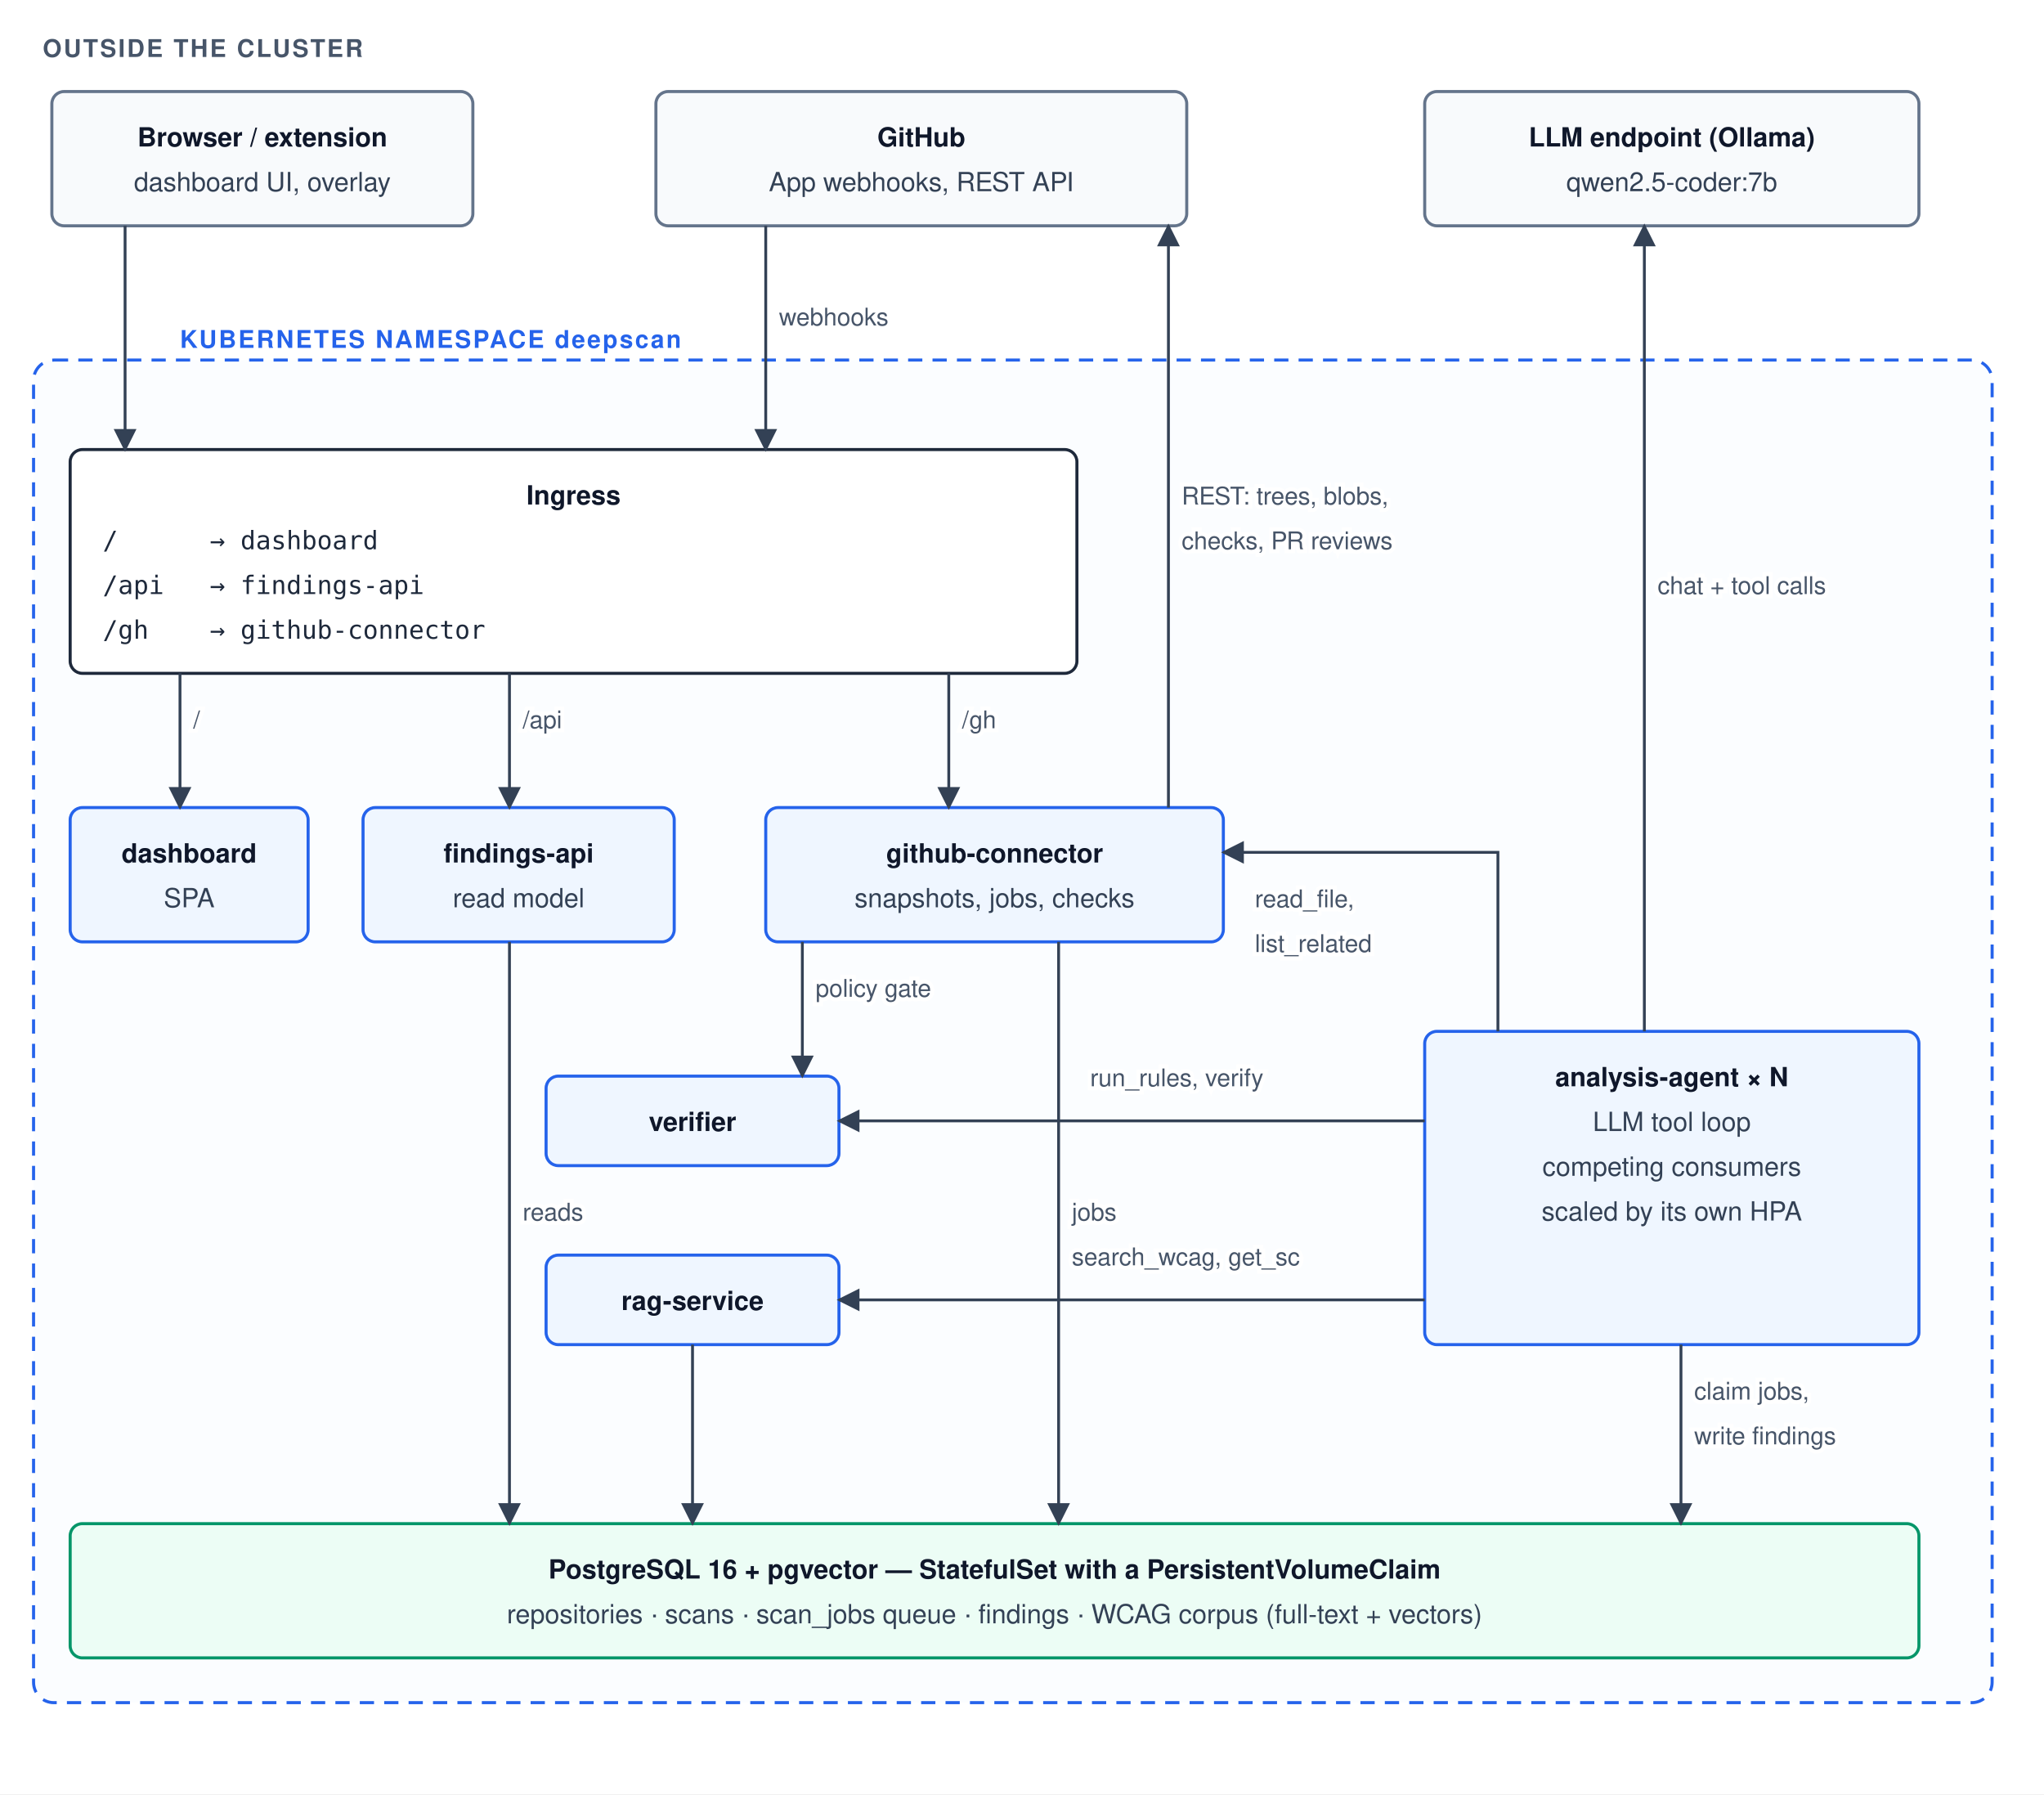
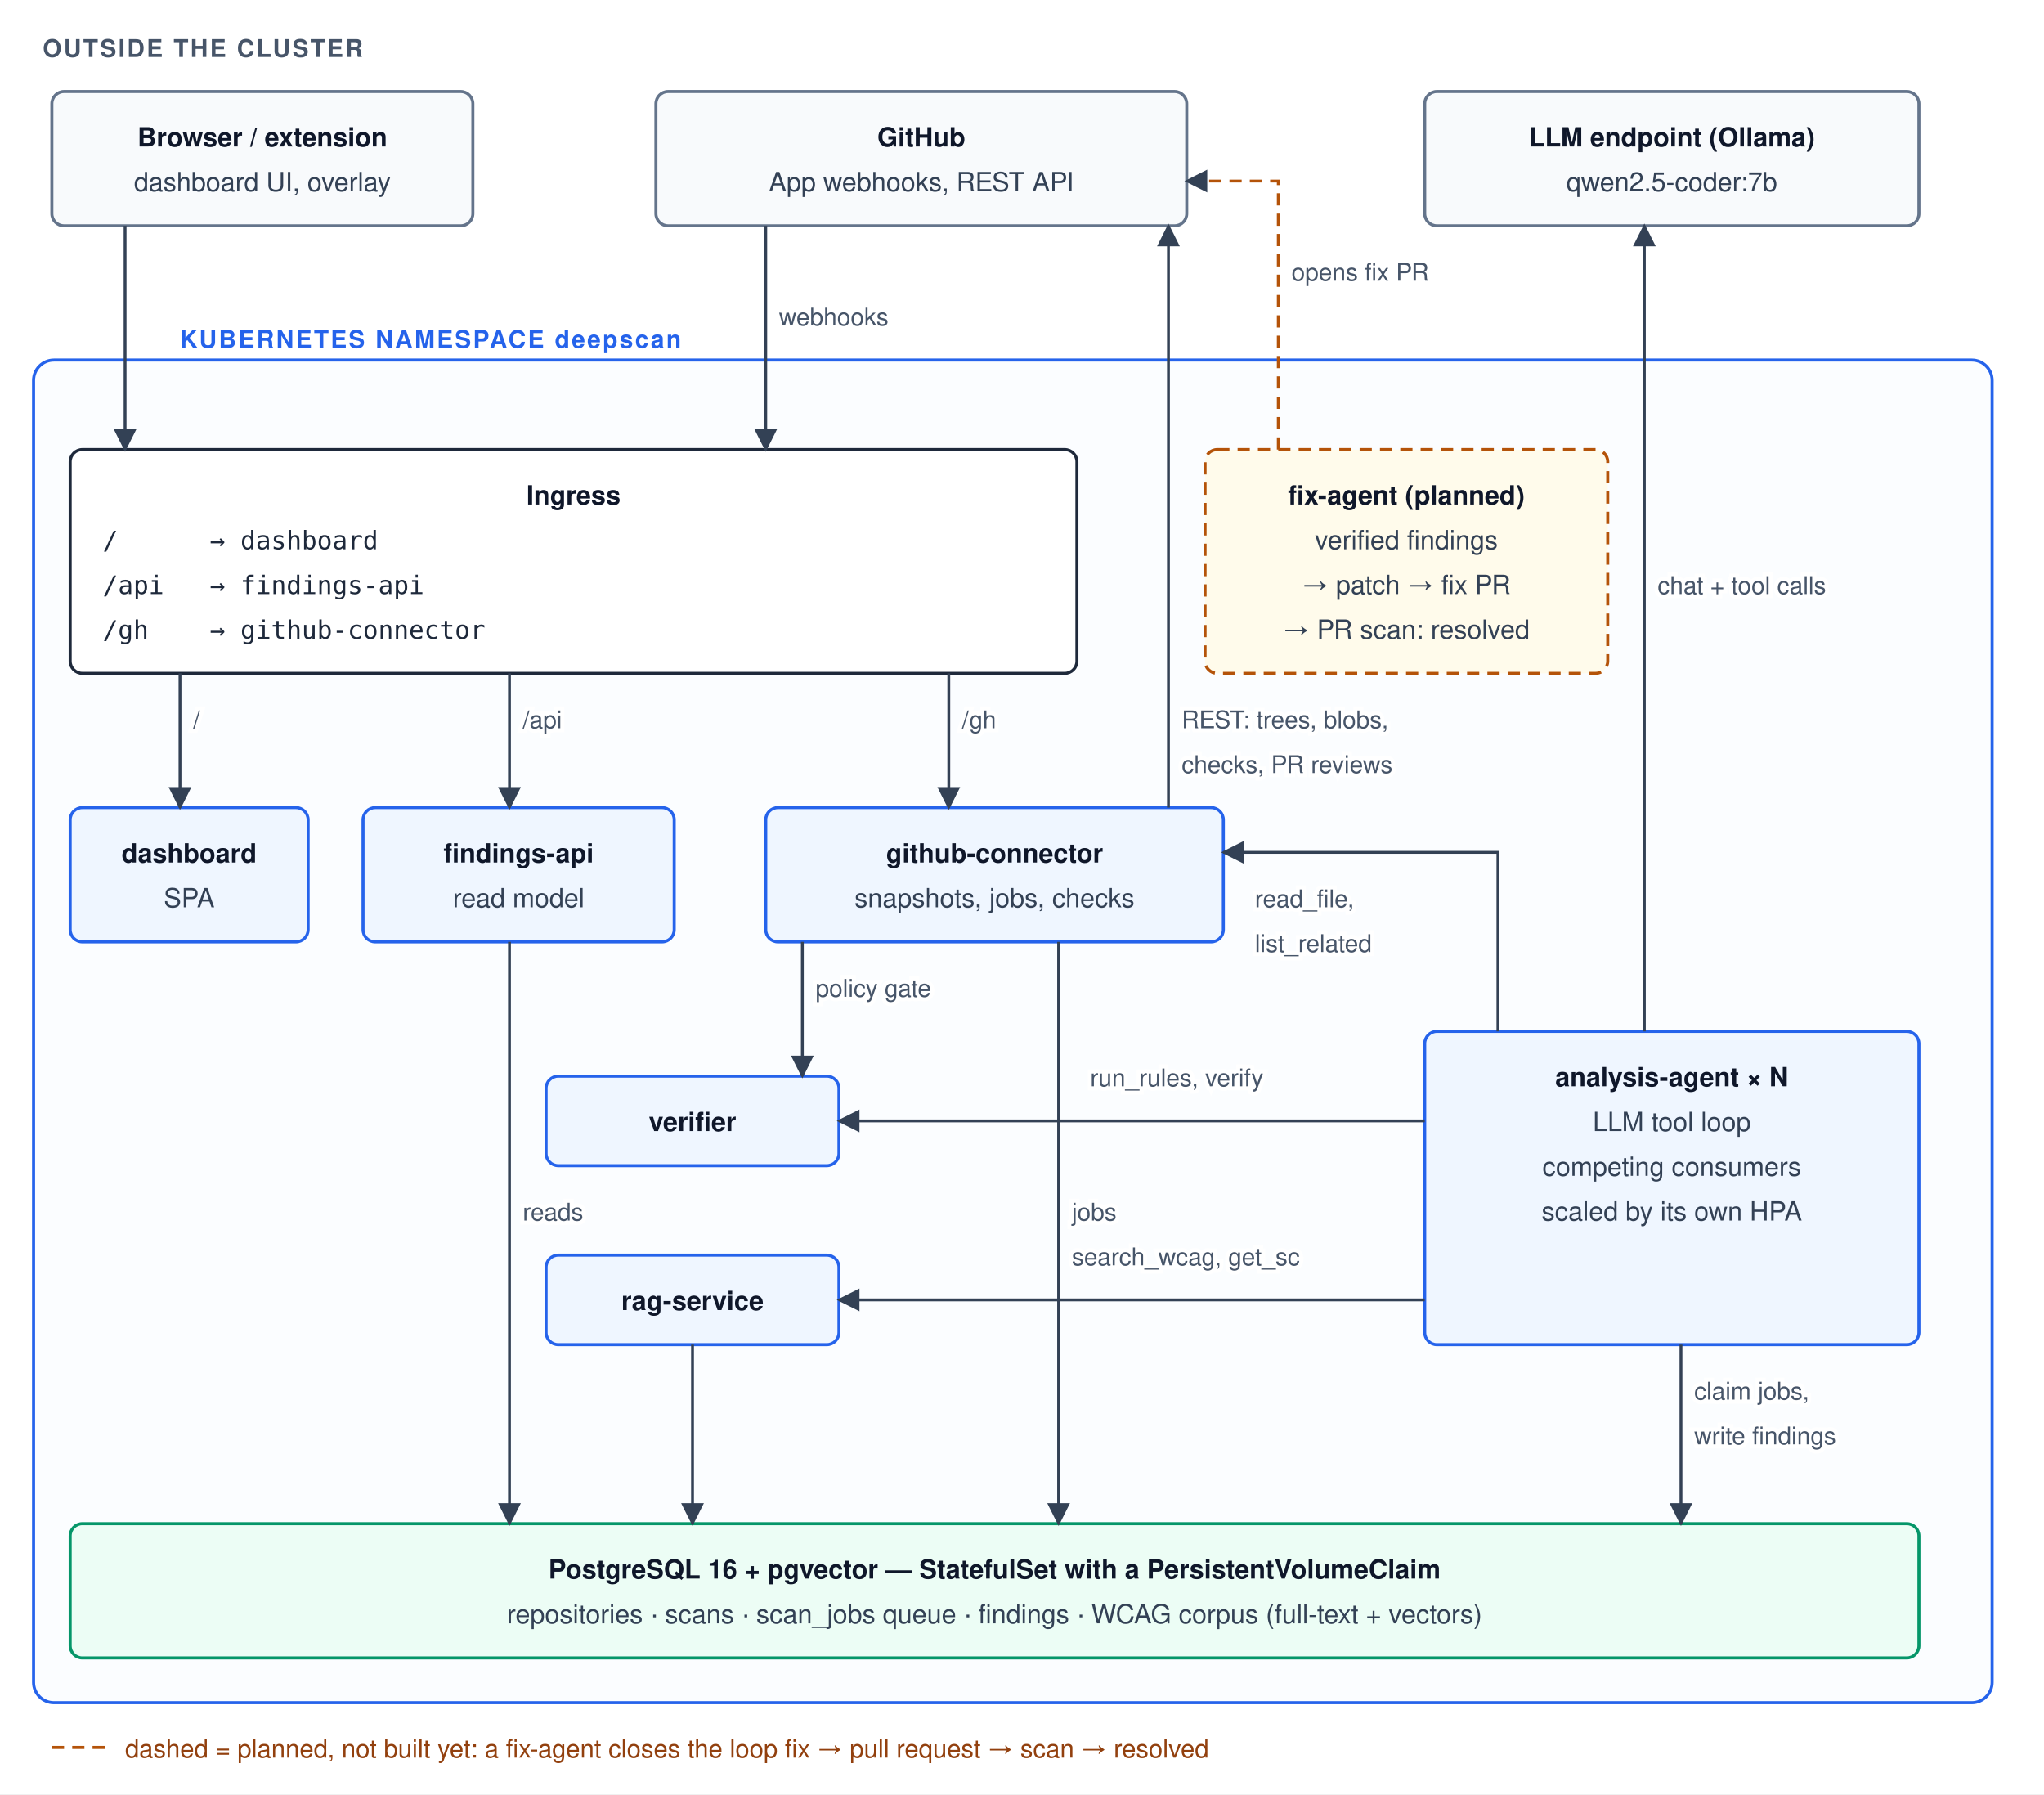
<svg xmlns="http://www.w3.org/2000/svg" viewBox="0 0 1005 882" font-family="Atkinson Hyperlegible Next, -apple-system, Segoe UI, Helvetica, Arial, sans-serif" font-size="13" role="img" aria-labelledby="t d">
  <defs>
    <marker id="a" viewBox="0 0 10 10" refX="9" refY="5" markerWidth="8" markerHeight="8" orient="auto-start-reverse">
      <path d="M0,0 L10,5 L0,10 z" fill="#334155" />
    </marker>
  </defs>
  <rect width="100%" height="100%" fill="#ffffff" />
  <text x="21" y="28" font-weight="700" fill="#475569" letter-spacing=".08em" font-size="12">OUTSIDE THE CLUSTER</text>
-   <rect x="16.5" y="177" width="963" height="660" rx="10" fill="#fbfdff" stroke="#2563eb" stroke-width="1.5" stroke-dasharray="7 5" />
+   <rect x="16.5" y="177" width="963" height="660" rx="10" fill="#fbfdff" stroke="#2563eb" stroke-width="1.5" />
  <text x="88.5" y="171" font-weight="700" fill="#2563eb" letter-spacing=".08em" font-size="12">KUBERNETES NAMESPACE deepscan</text>
  <rect x="25.5" y="45" width="207" height="66" rx="6" fill="#f8fafc" stroke="#64748b" stroke-width="1.5" />
  <text x="129" y="72" text-anchor="middle" font-weight="700" fill="#0f172a">Browser / extension</text>
  <text x="129" y="94" text-anchor="middle" fill="#334155">dashboard UI, overlay</text>
  <rect x="322.5" y="45" width="261" height="66" rx="6" fill="#f8fafc" stroke="#64748b" stroke-width="1.5" />
  <text x="453" y="72" text-anchor="middle" font-weight="700" fill="#0f172a">GitHub</text>
  <text x="453" y="94" text-anchor="middle" fill="#334155">App webhooks, REST API</text>
  <rect x="700.5" y="45" width="243" height="66" rx="6" fill="#f8fafc" stroke="#64748b" stroke-width="1.5" />
  <text x="822" y="72" text-anchor="middle" font-weight="700" fill="#0f172a">LLM endpoint (Ollama)</text>
  <text x="822" y="94" text-anchor="middle" fill="#334155">qwen2.5-coder:7b</text>
  <rect x="34.5" y="221" width="495" height="110" rx="6" fill="#ffffff" stroke="#1e293b" stroke-width="1.5" />
  <text x="282" y="248" text-anchor="middle" font-weight="700" fill="#0f172a">Ingress</text>
  <text x="50.5" y="270" xml:space="preserve" font-family="Atkinson Hyperlegible Mono, ui-monospace, Menlo, monospace" font-size="12.5" fill="#1e293b">/      → dashboard</text>
  <text x="50.5" y="292" xml:space="preserve" font-family="Atkinson Hyperlegible Mono, ui-monospace, Menlo, monospace" font-size="12.5" fill="#1e293b">/api   → findings-api</text>
  <text x="50.5" y="314" xml:space="preserve" font-family="Atkinson Hyperlegible Mono, ui-monospace, Menlo, monospace" font-size="12.5" fill="#1e293b">/gh    → github-connector</text>
  <rect x="34.5" y="397" width="117" height="66" rx="6" fill="#eff6ff" stroke="#2563eb" stroke-width="1.5" />
  <text x="93" y="424" text-anchor="middle" font-weight="700" fill="#0f172a">dashboard</text>
  <text x="93" y="446" text-anchor="middle" fill="#334155">SPA</text>
  <rect x="178.5" y="397" width="153" height="66" rx="6" fill="#eff6ff" stroke="#2563eb" stroke-width="1.5" />
  <text x="255" y="424" text-anchor="middle" font-weight="700" fill="#0f172a">findings-api</text>
  <text x="255" y="446" text-anchor="middle" fill="#334155">read model</text>
  <rect x="376.5" y="397" width="225" height="66" rx="6" fill="#eff6ff" stroke="#2563eb" stroke-width="1.5" />
  <text x="489" y="424" text-anchor="middle" font-weight="700" fill="#0f172a">github-connector</text>
  <text x="489" y="446" text-anchor="middle" fill="#334155">snapshots, jobs, checks</text>
  <rect x="268.5" y="529" width="144" height="44" rx="6" fill="#eff6ff" stroke="#2563eb" stroke-width="1.5" />
  <text x="340.5" y="556" text-anchor="middle" font-weight="700" fill="#0f172a">verifier</text>
  <rect x="268.5" y="617" width="144" height="44" rx="6" fill="#eff6ff" stroke="#2563eb" stroke-width="1.5" />
  <text x="340.5" y="644" text-anchor="middle" font-weight="700" fill="#0f172a">rag-service</text>
+   <rect x="592.5" y="221" width="198" height="110" rx="6" fill="#fffbeb" stroke="#b45309" stroke-width="1.5" stroke-dasharray="6 4" />
+   <text x="691.5" y="248" text-anchor="middle" font-weight="700" fill="#0f172a">fix-agent (planned)</text>
+   <text x="691.5" y="270" text-anchor="middle" fill="#334155">verified findings</text>
+   <text x="691.5" y="292" text-anchor="middle" fill="#334155">→ patch → fix PR</text>
+   <text x="691.5" y="314" text-anchor="middle" fill="#334155">→ PR scan: resolved</text>
  <rect x="700.5" y="507" width="243" height="154" rx="6" fill="#eff6ff" stroke="#2563eb" stroke-width="1.5" />
  <text x="822" y="534" text-anchor="middle" font-weight="700" fill="#0f172a">analysis-agent × N</text>
  <text x="822" y="556" text-anchor="middle" fill="#334155">LLM tool loop</text>
  <text x="822" y="578" text-anchor="middle" fill="#334155">competing consumers</text>
  <text x="822" y="600" text-anchor="middle" fill="#334155">scaled by its own HPA</text>
  <rect x="34.5" y="749" width="909" height="66" rx="6" fill="#ecfdf5" stroke="#059669" stroke-width="1.5" />
  <text x="489" y="776" text-anchor="middle" font-weight="700" fill="#0f172a">PostgreSQL 16 + pgvector — StatefulSet with a PersistentVolumeClaim</text>
  <text x="489" y="798" text-anchor="middle" fill="#334155">repositories · scans · scan_jobs queue · findings · WCAG corpus (full-text + vectors)</text>
  <polyline points="61.5,111 61.5,221" fill="none" stroke="#334155" stroke-width="1.4" marker-end="url(#a)" />
  <polyline points="376.5,111 376.5,221" fill="none" stroke="#334155" stroke-width="1.4" marker-end="url(#a)" />
  <text x="383" y="160" fill="#475569" font-size="12" stroke="#ffffff" stroke-width="4" paint-order="stroke">webhooks</text>
  <polyline points="574.5,397 574.5,111" fill="none" stroke="#334155" stroke-width="1.4" marker-end="url(#a)" />
-   <text x="581" y="248" fill="#475569" font-size="12" stroke="#ffffff" stroke-width="4" paint-order="stroke">REST: trees, blobs,</text>
-   <text x="581" y="270" fill="#475569" font-size="12" stroke="#ffffff" stroke-width="4" paint-order="stroke">checks, PR reviews</text>
+   <text x="581" y="358" fill="#475569" font-size="12" stroke="#ffffff" stroke-width="4" paint-order="stroke">REST: trees, blobs,</text>
+   <text x="581" y="380" fill="#475569" font-size="12" stroke="#ffffff" stroke-width="4" paint-order="stroke">checks, PR reviews</text>
+   <polyline points="628.5,221 628.5,89 583.5,89" fill="none" stroke="#b45309" stroke-width="1.4" stroke-dasharray="6 4" marker-end="url(#a)" />
+   <text x="635" y="138" fill="#475569" font-size="12" stroke="#ffffff" stroke-width="4" paint-order="stroke">opens fix PR</text>
  <polyline points="808.5,507 808.5,111" fill="none" stroke="#334155" stroke-width="1.4" marker-end="url(#a)" />
  <text x="815" y="292" fill="#475569" font-size="12" stroke="#ffffff" stroke-width="4" paint-order="stroke">chat + tool calls</text>
  <polyline points="88.5,331 88.5,397" fill="none" stroke="#334155" stroke-width="1.4" marker-end="url(#a)" />
  <text x="95" y="358" fill="#475569" font-size="12" stroke="#ffffff" stroke-width="4" paint-order="stroke">/</text>
  <polyline points="250.5,331 250.5,397" fill="none" stroke="#334155" stroke-width="1.4" marker-end="url(#a)" />
  <text x="257" y="358" fill="#475569" font-size="12" stroke="#ffffff" stroke-width="4" paint-order="stroke">/api</text>
  <polyline points="466.5,331 466.5,397" fill="none" stroke="#334155" stroke-width="1.4" marker-end="url(#a)" />
  <text x="473" y="358" fill="#475569" font-size="12" stroke="#ffffff" stroke-width="4" paint-order="stroke">/gh</text>
  <polyline points="736.5,507 736.5,419 601.5,419" fill="none" stroke="#334155" stroke-width="1.4" marker-end="url(#a)" />
  <text x="617" y="446" fill="#475569" font-size="12" stroke="#ffffff" stroke-width="4" paint-order="stroke">read_file,</text>
  <text x="617" y="468" fill="#475569" font-size="12" stroke="#ffffff" stroke-width="4" paint-order="stroke">list_related</text>
  <polyline points="394.5,463 394.5,529" fill="none" stroke="#334155" stroke-width="1.4" marker-end="url(#a)" />
  <text x="401" y="490" fill="#475569" font-size="12" stroke="#ffffff" stroke-width="4" paint-order="stroke">policy gate</text>
  <polyline points="700.5,551 412.5,551" fill="none" stroke="#334155" stroke-width="1.4" marker-end="url(#a)" />
  <text x="536" y="534" fill="#475569" font-size="12" stroke="#ffffff" stroke-width="4" paint-order="stroke">run_rules, verify</text>
  <polyline points="700.5,639 412.5,639" fill="none" stroke="#334155" stroke-width="1.4" marker-end="url(#a)" />
  <text x="527" y="622" fill="#475569" font-size="12" stroke="#ffffff" stroke-width="4" paint-order="stroke">search_wcag, get_sc</text>
  <polyline points="250.5,463 250.5,749" fill="none" stroke="#334155" stroke-width="1.4" marker-end="url(#a)" />
  <text x="257" y="600" fill="#475569" font-size="12" stroke="#ffffff" stroke-width="4" paint-order="stroke">reads</text>
  <polyline points="340.5,661 340.5,749" fill="none" stroke="#334155" stroke-width="1.4" marker-end="url(#a)" />
  <polyline points="520.5,463 520.5,749" fill="none" stroke="#334155" stroke-width="1.4" marker-end="url(#a)" />
  <text x="527" y="600" fill="#475569" font-size="12" stroke="#ffffff" stroke-width="4" paint-order="stroke">jobs</text>
  <polyline points="826.5,661 826.5,749" fill="none" stroke="#334155" stroke-width="1.4" marker-end="url(#a)" />
  <text x="833" y="688" fill="#475569" font-size="12" stroke="#ffffff" stroke-width="4" paint-order="stroke">claim jobs,</text>
  <text x="833" y="710" fill="#475569" font-size="12" stroke="#ffffff" stroke-width="4" paint-order="stroke">write findings</text>
+   <line x1="25.5" y1="859" x2="52.5" y2="859" stroke="#b45309" stroke-width="1.5" stroke-dasharray="6 4" />
+   <text x="61.5" y="864" fill="#92400e" font-size="12.5">dashed = planned, not built yet: a fix-agent closes the loop fix → pull request → scan → resolved</text>
</svg>
